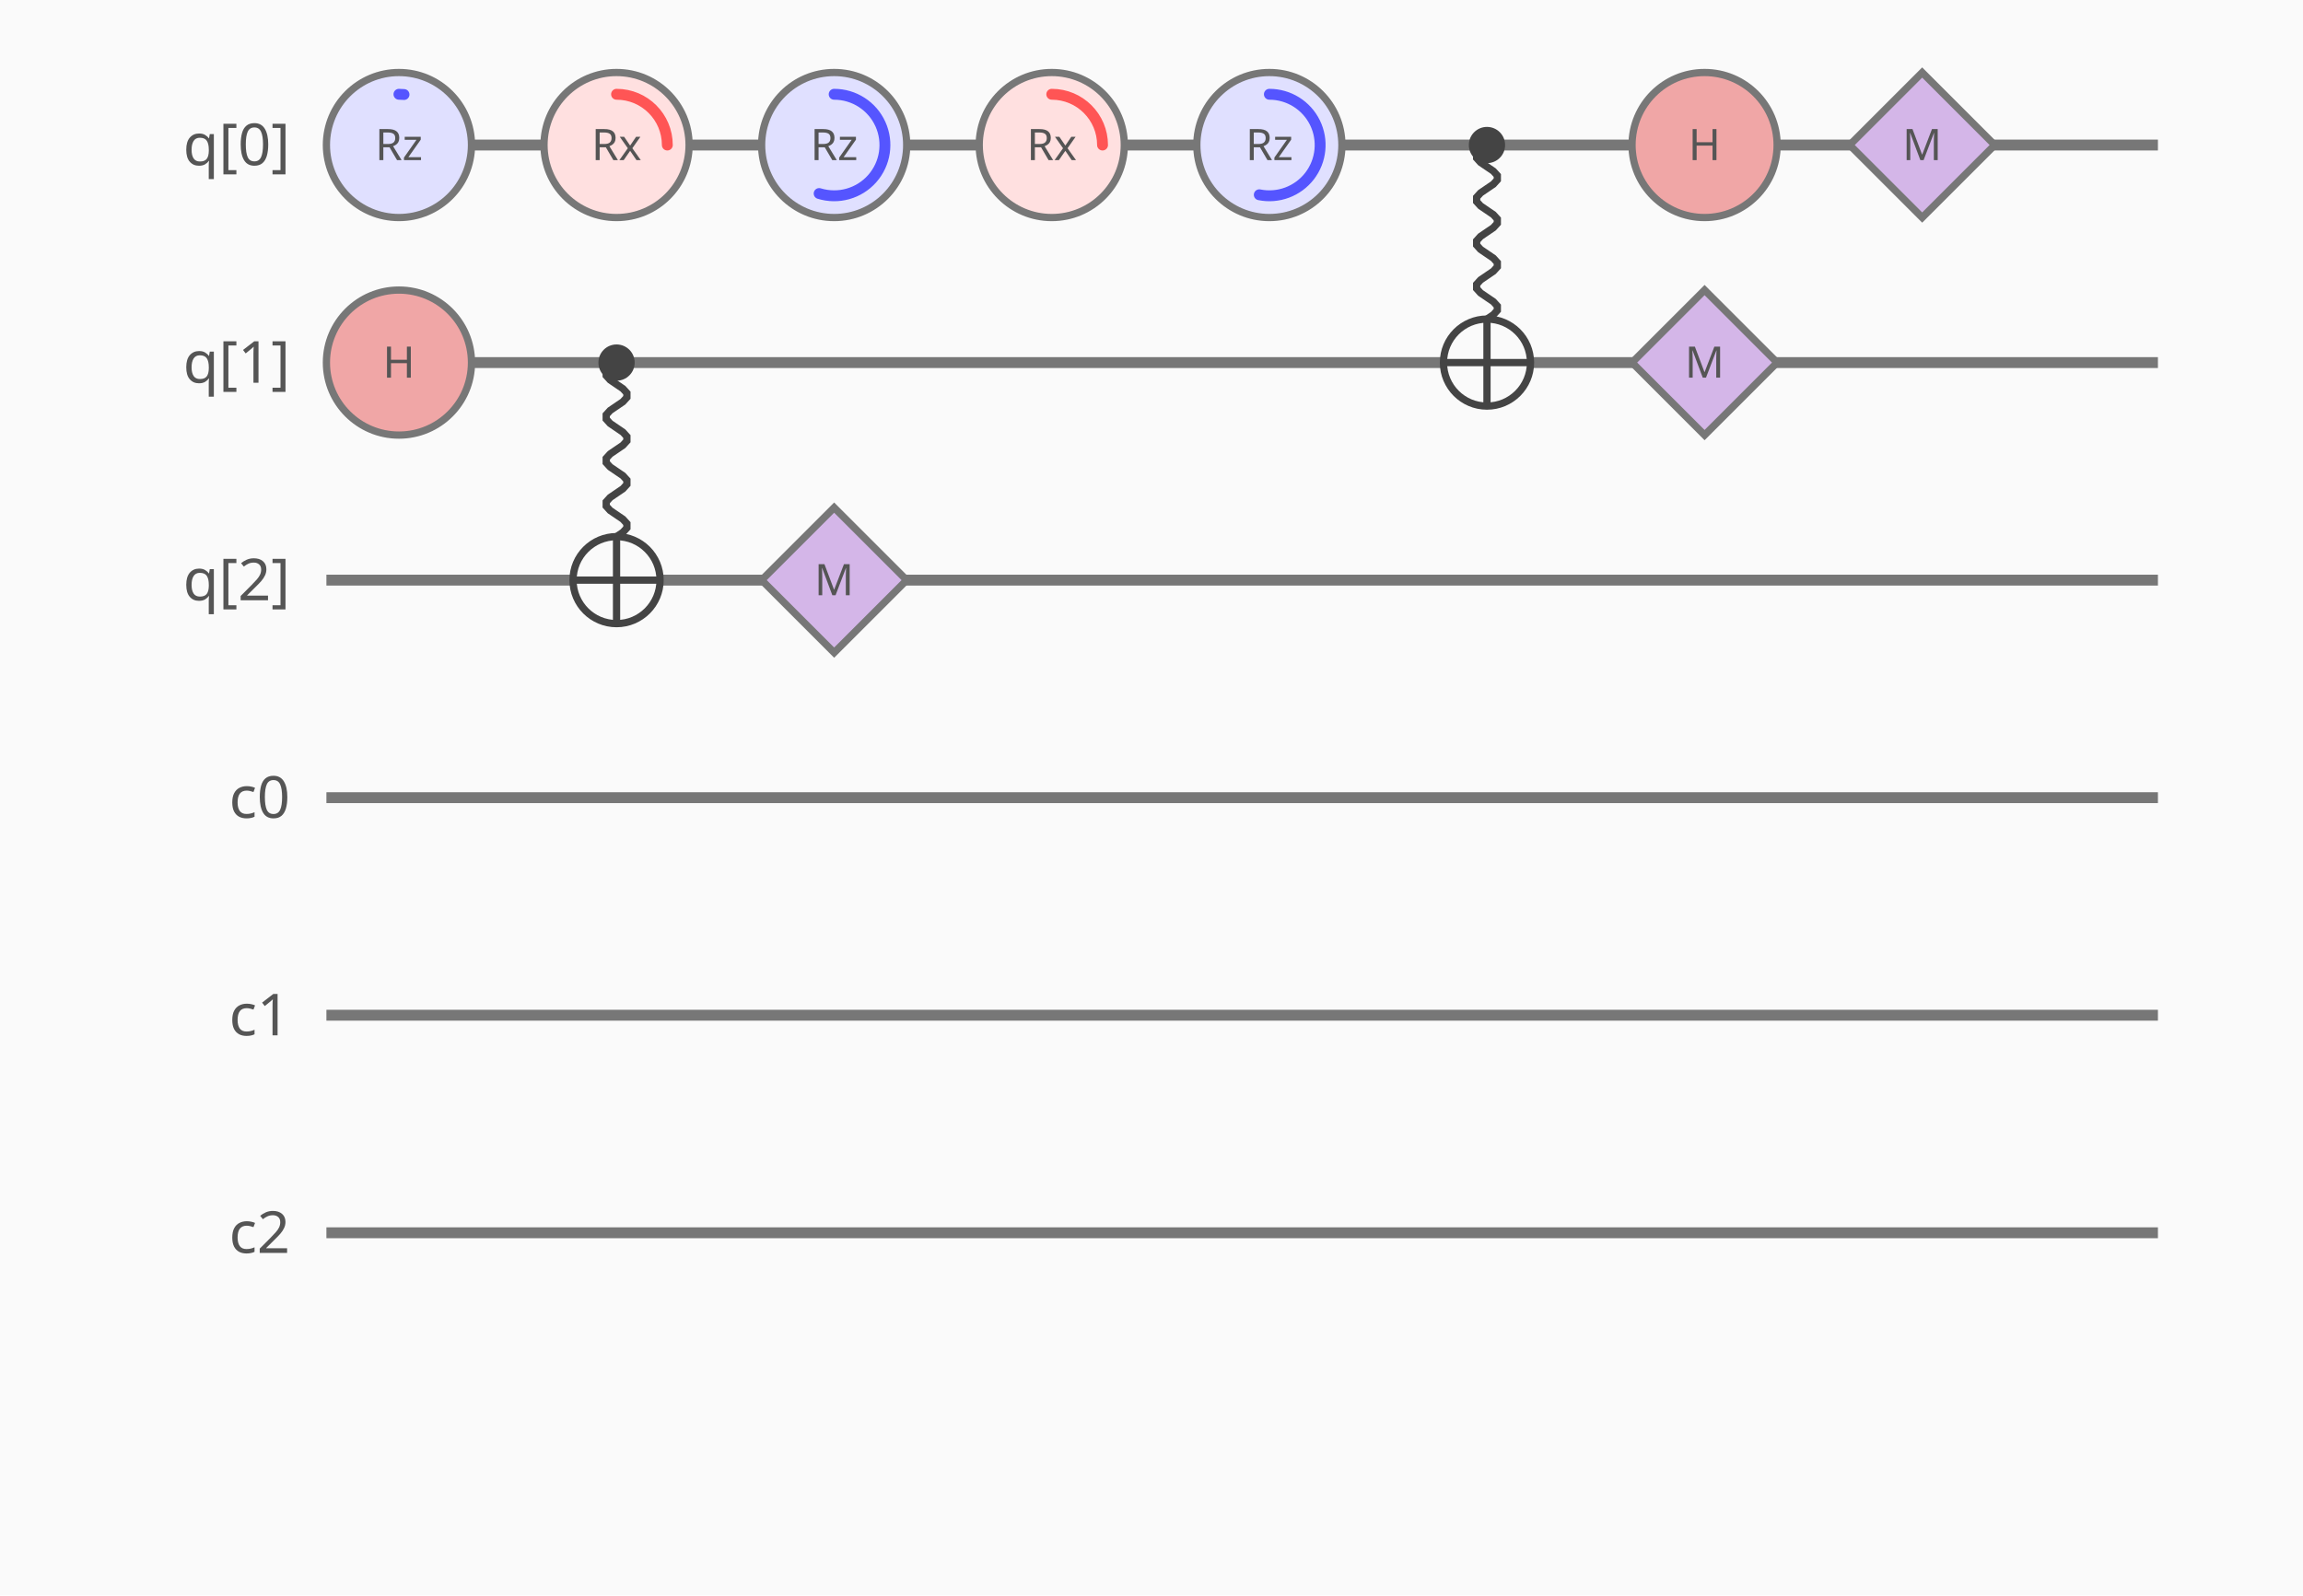
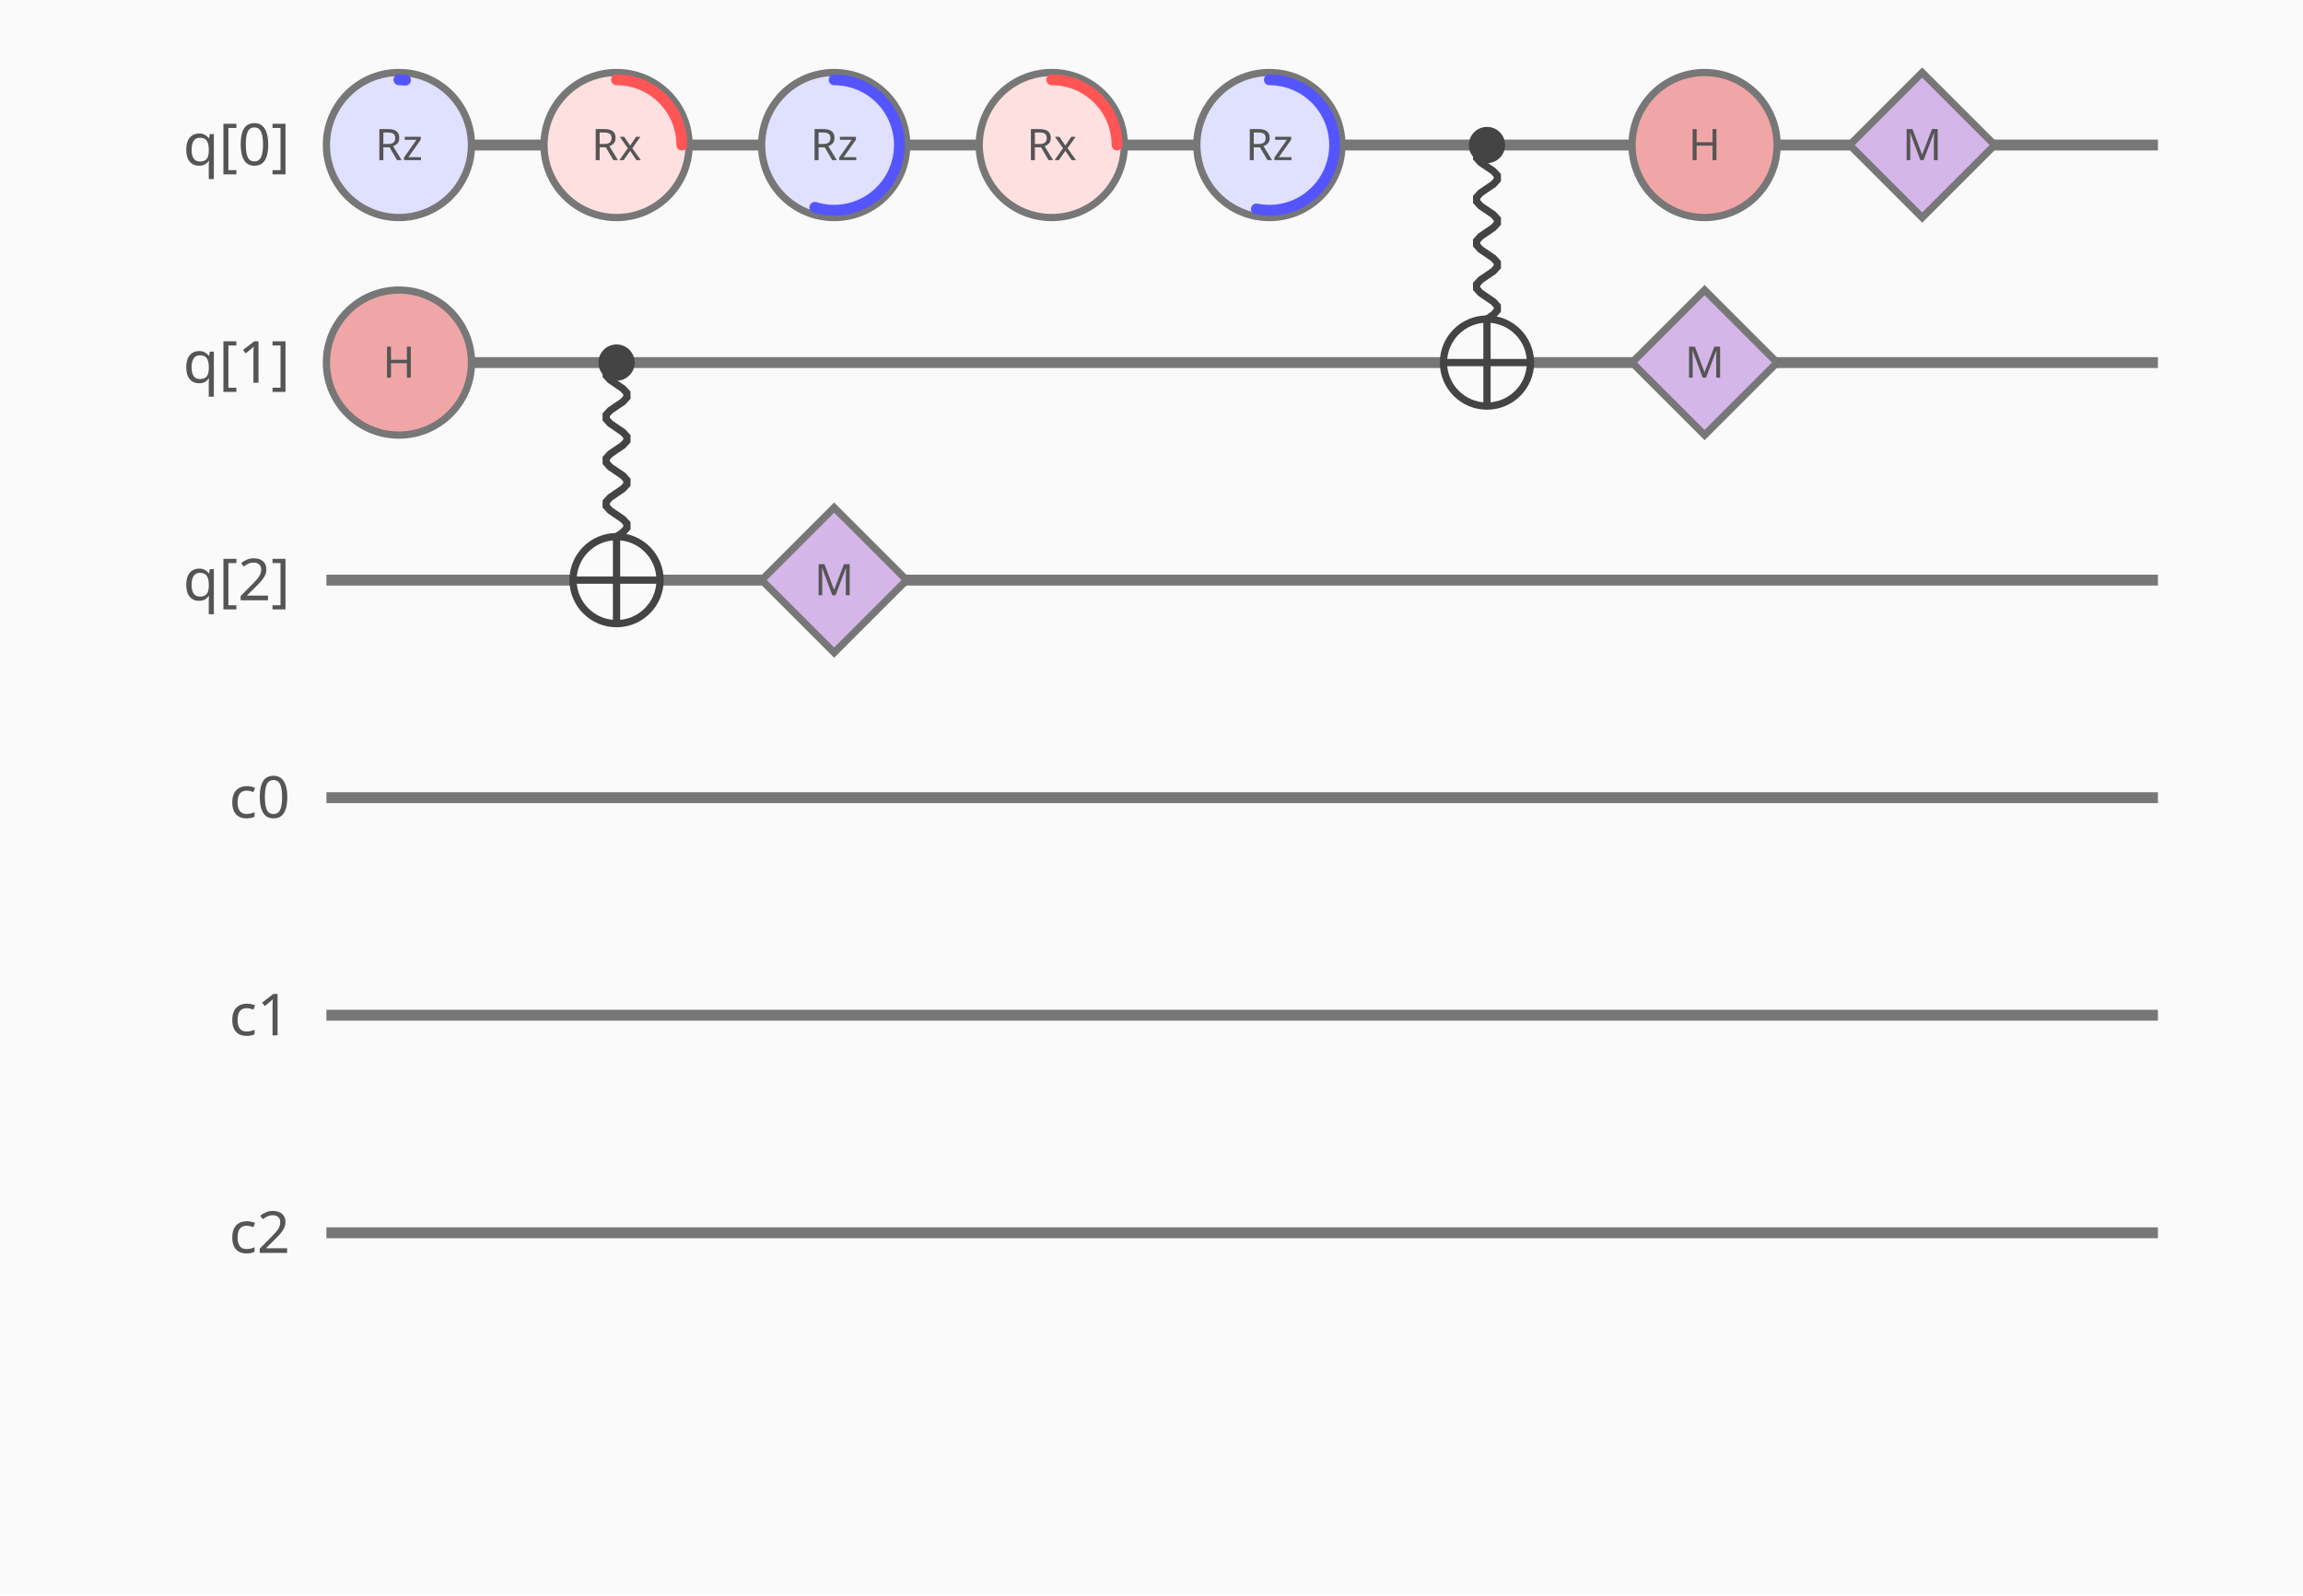
<svg xmlns="http://www.w3.org/2000/svg" width="635.0" height="440" viewBox="0 0 635.0 440">
  <rect width="100%" height="100%" fill="#fafafa" />
  <text x="80" y="40" fill="#555555" font-family="calibri" font-size="16" text-anchor="end" dominant-baseline="middle">q[0]</text>
  <text x="80" y="100" fill="#555555" font-family="calibri" font-size="16" text-anchor="end" dominant-baseline="middle">q[1]</text>
  <text x="80" y="160" fill="#555555" font-family="calibri" font-size="16" text-anchor="end" dominant-baseline="middle">q[2]</text>
  <text x="80" y="220" fill="#555555" font-family="calibri" font-size="16" text-anchor="end" dominant-baseline="middle">c0</text>
  <text x="80" y="280" fill="#555555" font-family="calibri" font-size="16" text-anchor="end" dominant-baseline="middle">c1</text>
  <text x="80" y="340" fill="#555555" font-family="calibri" font-size="16" text-anchor="end" dominant-baseline="middle">c2</text>
  <line x1="90" y1="40" x2="595.0" y2="40" stroke="#777777" stroke-width="3" stroke-dasharray="" />
  <line x1="90" y1="100" x2="595.0" y2="100" stroke="#777777" stroke-width="3" stroke-dasharray="" />
  <line x1="90" y1="160" x2="595.0" y2="160" stroke="#777777" stroke-width="3" stroke-dasharray="" />
  <line x1="90" y1="220" x2="595.0" y2="220" stroke="#777777" stroke-width="3" stroke-dasharray="" />
  <line x1="90" y1="280" x2="595.0" y2="280" stroke="#777777" stroke-width="3" stroke-dasharray="" />
  <line x1="90" y1="340" x2="595.0" y2="340" stroke="#777777" stroke-width="3" stroke-dasharray="" />
  <circle cx="110.0" cy="40" r="20" fill="#e0e0ff" stroke="#777777" stroke-width="2" />
-   <path d="M 110.0 26.0 A 14 14 0 0 1 111.398 26.07" fill="none" stroke="#5555ff" stroke-width="3" stroke-linecap="round" />
+   <path d="M 110.0 22.0 A 18 18 0 0 1 111.797 22.09" fill="none" stroke="#5555ff" stroke-width="3" stroke-linecap="round" />
  <text x="110.0" y="40" fill="#555555" font-family="sans-serif" font-size="12" text-anchor="middle" dominant-baseline="middle">Rz</text>
  <circle cx="110.0" cy="100" r="20" fill="#f0a6a6" stroke="#777777" stroke-width="2" />
  <text x="110.0" y="100" fill="#555555" font-family="sans-serif" font-size="12" text-anchor="middle" dominant-baseline="middle">H</text>
  <circle cx="170.0" cy="40" r="20" fill="#ffe0e0" stroke="#777777" stroke-width="2" />
-   <path d="M 170.0 26.0 A 14 14 0 0 1 184.0 40.0" fill="none" stroke="#ff5555" stroke-width="3" stroke-linecap="round" />
+   <path d="M 170.0 22.0 A 18 18 0 0 1 188.0 40.0" fill="none" stroke="#ff5555" stroke-width="3" stroke-linecap="round" />
  <text x="170.0" y="40" fill="#555555" font-family="sans-serif" font-size="12" text-anchor="middle" dominant-baseline="middle">Rx</text>
  <path d="M 170.0 100.0 L 168.237 101.2 L 167.147 102.4 L 167.147 103.6 L 168.237 104.8 L 170.0 106.0 L 171.763 107.2 L 172.853 108.4 L 172.853 109.6 L 171.763 110.8 L 170.0 112.0 L 168.237 113.2 L 167.147 114.4 L 167.147 115.6 L 168.237 116.8 L 170.0 118.0 L 171.763 119.2 L 172.853 120.4 L 172.853 121.6 L 171.763 122.8 L 170.0 124.0 L 168.237 125.2 L 167.147 126.4 L 167.147 127.6 L 168.237 128.8 L 170.0 130.0 L 171.763 131.2 L 172.853 132.4 L 172.853 133.6 L 171.763 134.8 L 170.0 136.0 L 168.237 137.2 L 167.147 138.4 L 167.147 139.6 L 168.237 140.8 L 170.0 142.0 L 171.763 143.2 L 172.853 144.4 L 172.853 145.6 L 171.763 146.8 L 170.0 148.0 L 168.237 149.2 L 167.147 150.4 L 167.147 151.6 L 168.237 152.8 L 170.0 154.0 L 171.763 155.2 L 172.853 156.4 L 172.853 157.6 L 171.763 158.8 L 170 160.0" stroke="#444444" stroke-width="2" fill="none" stroke-dasharray="" />
  <circle cx="170.0" cy="100" r="5" fill="#444444" stroke="none" stroke-width="1" />
  <circle cx="170.0" cy="160" r="12" fill="#fafafa" stroke="#444444" stroke-width="2" />
  <line x1="158.0" y1="160" x2="182.0" y2="160" stroke="#444444" stroke-width="2" />
  <line x1="170.0" y1="148" x2="170.0" y2="172" stroke="#444444" stroke-width="2" />
  <circle cx="230.0" cy="40" r="20" fill="#e0e0ff" stroke="#777777" stroke-width="2" />
-   <path d="M 230.0 26.0 A 14 14 0 1 1 225.863 53.375" fill="none" stroke="#5555ff" stroke-width="3" stroke-linecap="round" />
+   <path d="M 230.0 22.0 A 18 18 0 1 1 224.681 57.196" fill="none" stroke="#5555ff" stroke-width="3" stroke-linecap="round" />
  <text x="230.0" y="40" fill="#555555" font-family="sans-serif" font-size="12" text-anchor="middle" dominant-baseline="middle">Rz</text>
  <polygon points="230.0,140 250.0,160 230.0,180 210.0,160" fill="#d4b6e8" stroke="#777777" stroke-width="2" />
  <text x="230.0" y="160" fill="#555555" font-family="sans-serif" font-size="12" text-anchor="middle" dominant-baseline="middle">M</text>
  <circle cx="290.0" cy="40" r="20" fill="#ffe0e0" stroke="#777777" stroke-width="2" />
-   <path d="M 290.0 26.0 A 14 14 0 0 1 304.0 40.0" fill="none" stroke="#ff5555" stroke-width="3" stroke-linecap="round" />
+   <path d="M 290.0 22.0 A 18 18 0 0 1 308.0 40.0" fill="none" stroke="#ff5555" stroke-width="3" stroke-linecap="round" />
  <text x="290.0" y="40" fill="#555555" font-family="sans-serif" font-size="12" text-anchor="middle" dominant-baseline="middle">Rx</text>
  <circle cx="350.0" cy="40" r="20" fill="#e0e0ff" stroke="#777777" stroke-width="2" />
-   <path d="M 350.0 26.0 A 14 14 0 1 1 347.219 53.721" fill="none" stroke="#5555ff" stroke-width="3" stroke-linecap="round" />
+   <path d="M 350.0 22.0 A 18 18 0 1 1 346.424 57.641" fill="none" stroke="#5555ff" stroke-width="3" stroke-linecap="round" />
  <text x="350.0" y="40" fill="#555555" font-family="sans-serif" font-size="12" text-anchor="middle" dominant-baseline="middle">Rz</text>
  <path d="M 410.0 40.0 L 408.237 41.2 L 407.147 42.4 L 407.147 43.6 L 408.237 44.8 L 410.0 46.0 L 411.763 47.2 L 412.853 48.4 L 412.853 49.6 L 411.763 50.8 L 410.0 52.0 L 408.237 53.2 L 407.147 54.4 L 407.147 55.6 L 408.237 56.8 L 410.0 58.0 L 411.763 59.2 L 412.853 60.4 L 412.853 61.6 L 411.763 62.8 L 410.0 64.0 L 408.237 65.2 L 407.147 66.4 L 407.147 67.6 L 408.237 68.8 L 410.0 70.0 L 411.763 71.2 L 412.853 72.4 L 412.853 73.6 L 411.763 74.8 L 410.0 76.0 L 408.237 77.2 L 407.147 78.4 L 407.147 79.6 L 408.237 80.8 L 410.0 82.0 L 411.763 83.2 L 412.853 84.4 L 412.853 85.6 L 411.763 86.8 L 410.0 88.0 L 408.237 89.2 L 407.147 90.4 L 407.147 91.6 L 408.237 92.8 L 410.0 94.0 L 411.763 95.2 L 412.853 96.4 L 412.853 97.6 L 411.763 98.8 L 410.0 100.0" stroke="#444444" stroke-width="2" fill="none" stroke-dasharray="" />
  <circle cx="410.0" cy="40" r="5" fill="#444444" stroke="none" stroke-width="1" />
  <circle cx="410.0" cy="100" r="12" fill="#fafafa" stroke="#444444" stroke-width="2" />
  <line x1="398.0" y1="100" x2="422.0" y2="100" stroke="#444444" stroke-width="2" />
  <line x1="410.0" y1="88" x2="410.0" y2="112" stroke="#444444" stroke-width="2" />
  <circle cx="470.0" cy="40" r="20" fill="#f0a6a6" stroke="#777777" stroke-width="2" />
  <text x="470.0" y="40" fill="#555555" font-family="sans-serif" font-size="12" text-anchor="middle" dominant-baseline="middle">H</text>
  <polygon points="470.0,80 490.0,100 470.0,120 450.0,100" fill="#d4b6e8" stroke="#777777" stroke-width="2" />
  <text x="470.0" y="100" fill="#555555" font-family="sans-serif" font-size="12" text-anchor="middle" dominant-baseline="middle">M</text>
  <polygon points="530.0,20 550.0,40 530.0,60 510.0,40" fill="#d4b6e8" stroke="#777777" stroke-width="2" />
  <text x="530.0" y="40" fill="#555555" font-family="sans-serif" font-size="12" text-anchor="middle" dominant-baseline="middle">M</text>
</svg>
